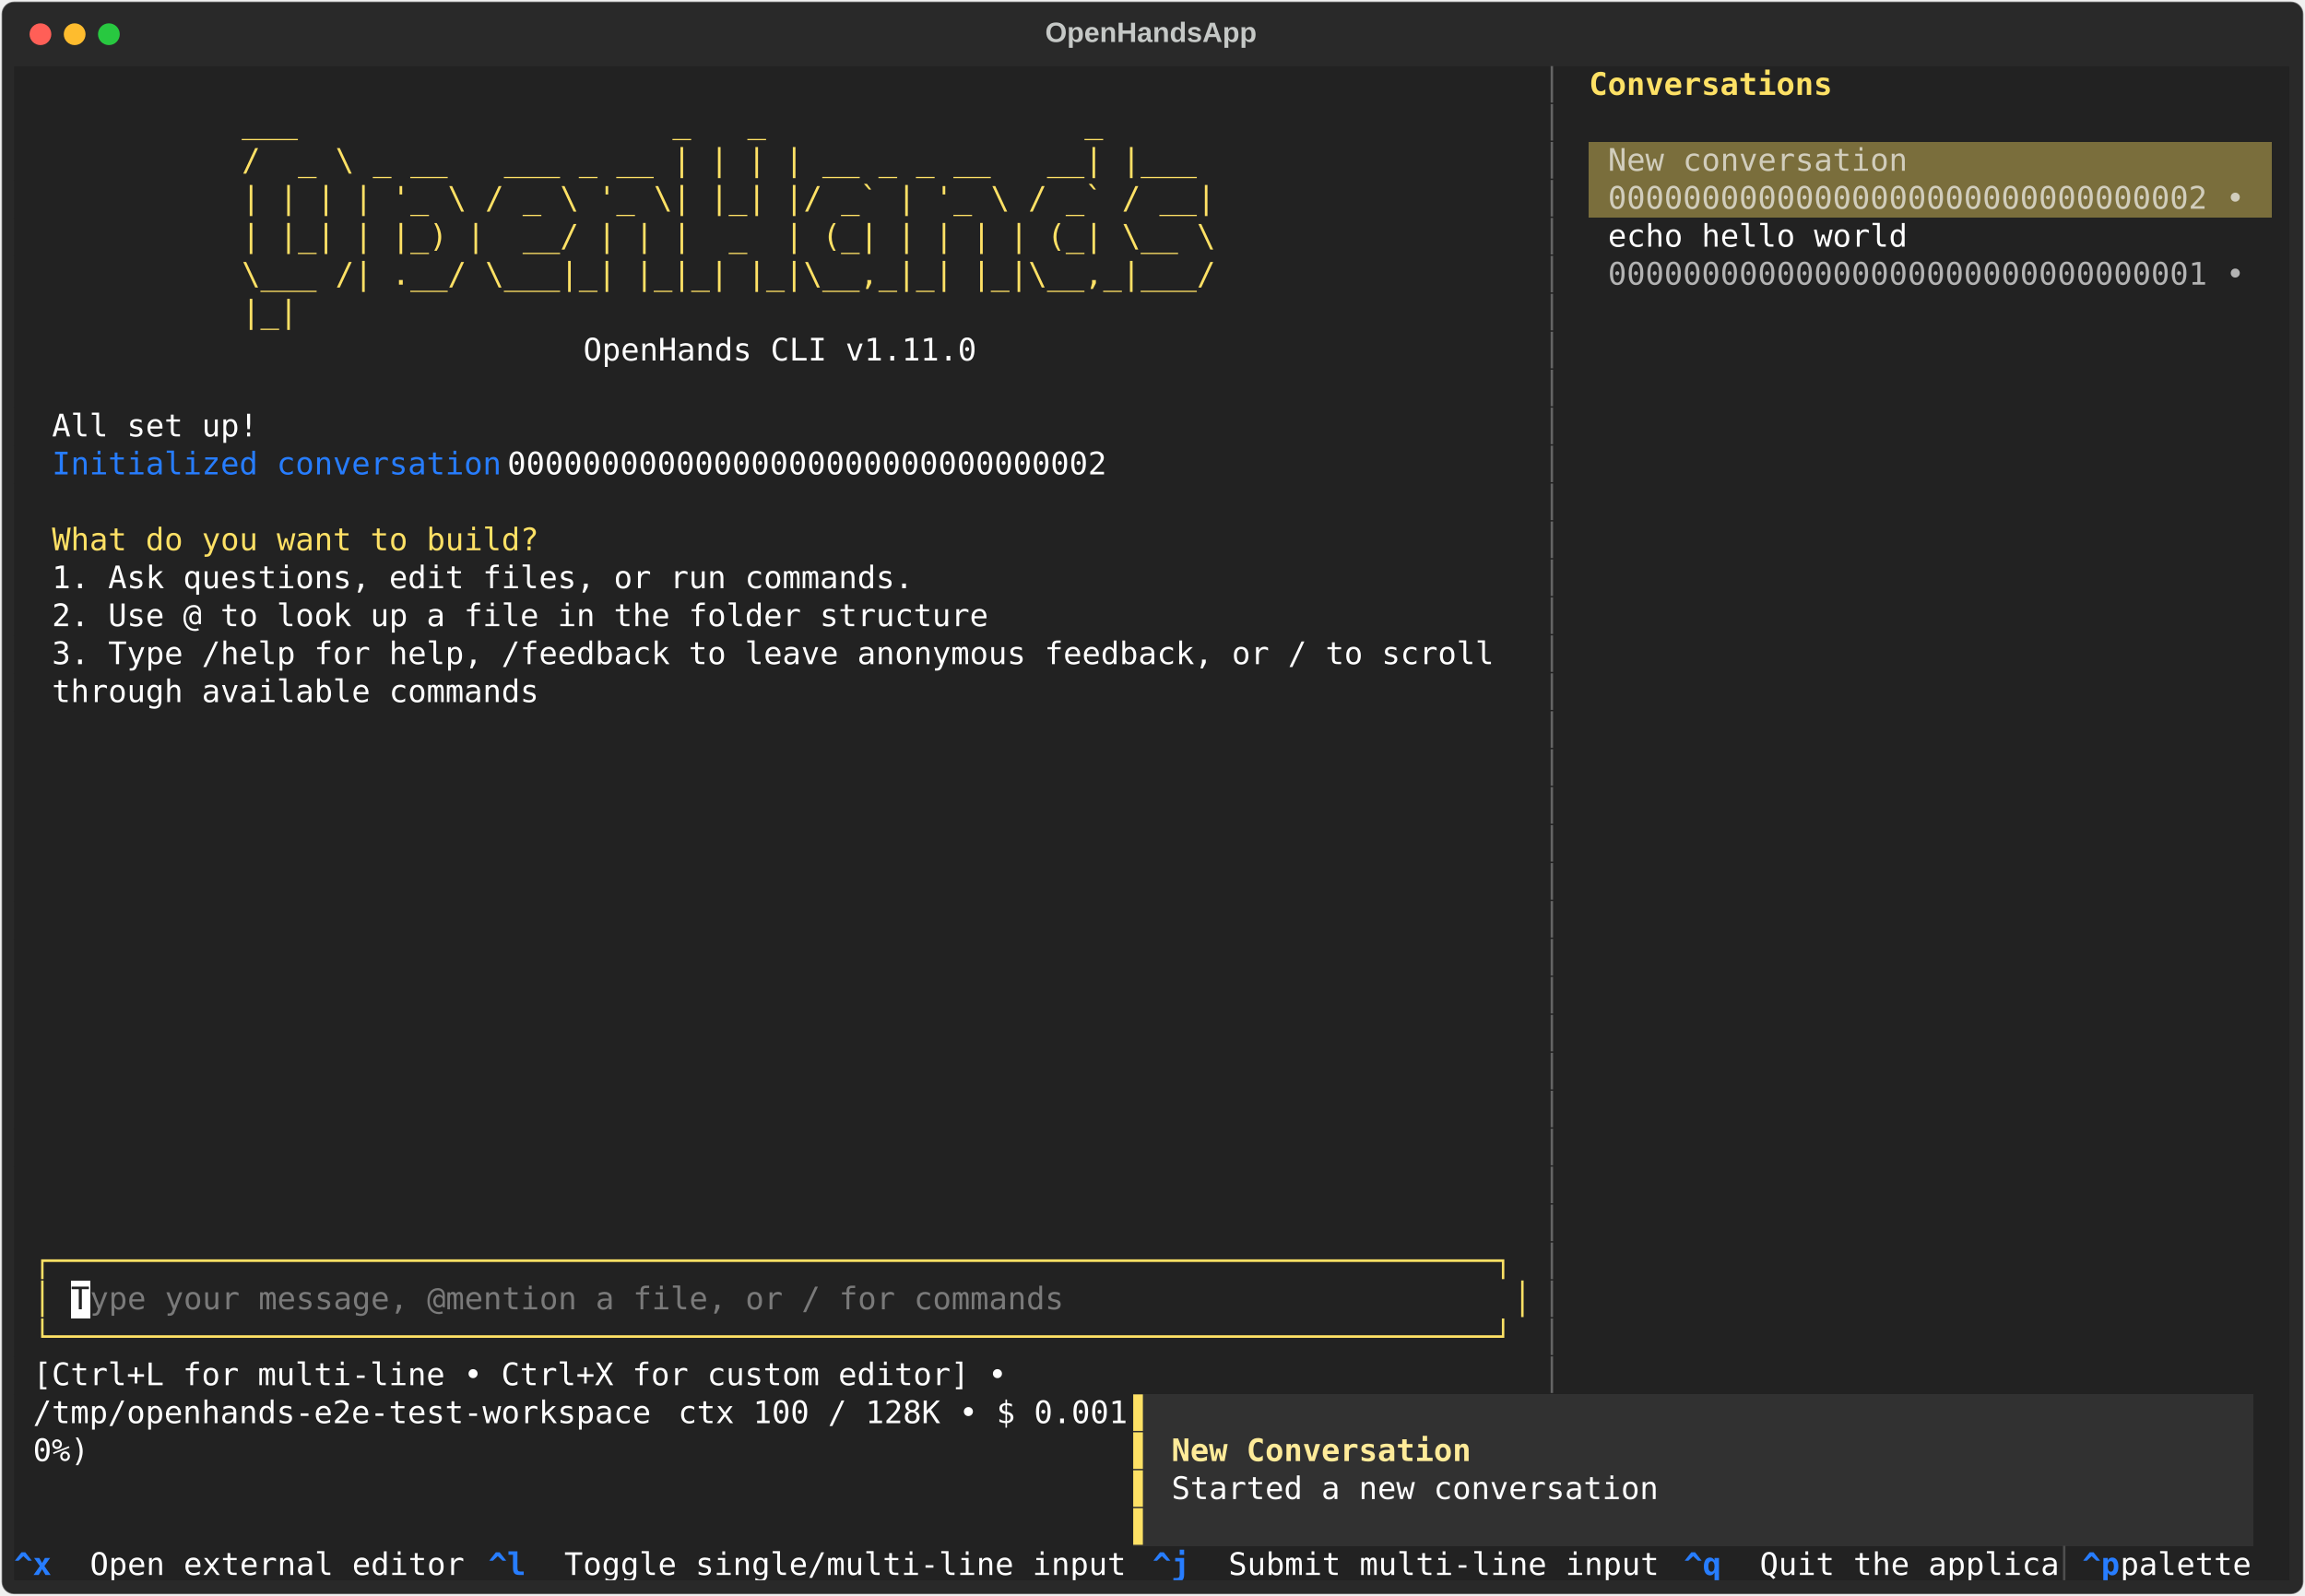
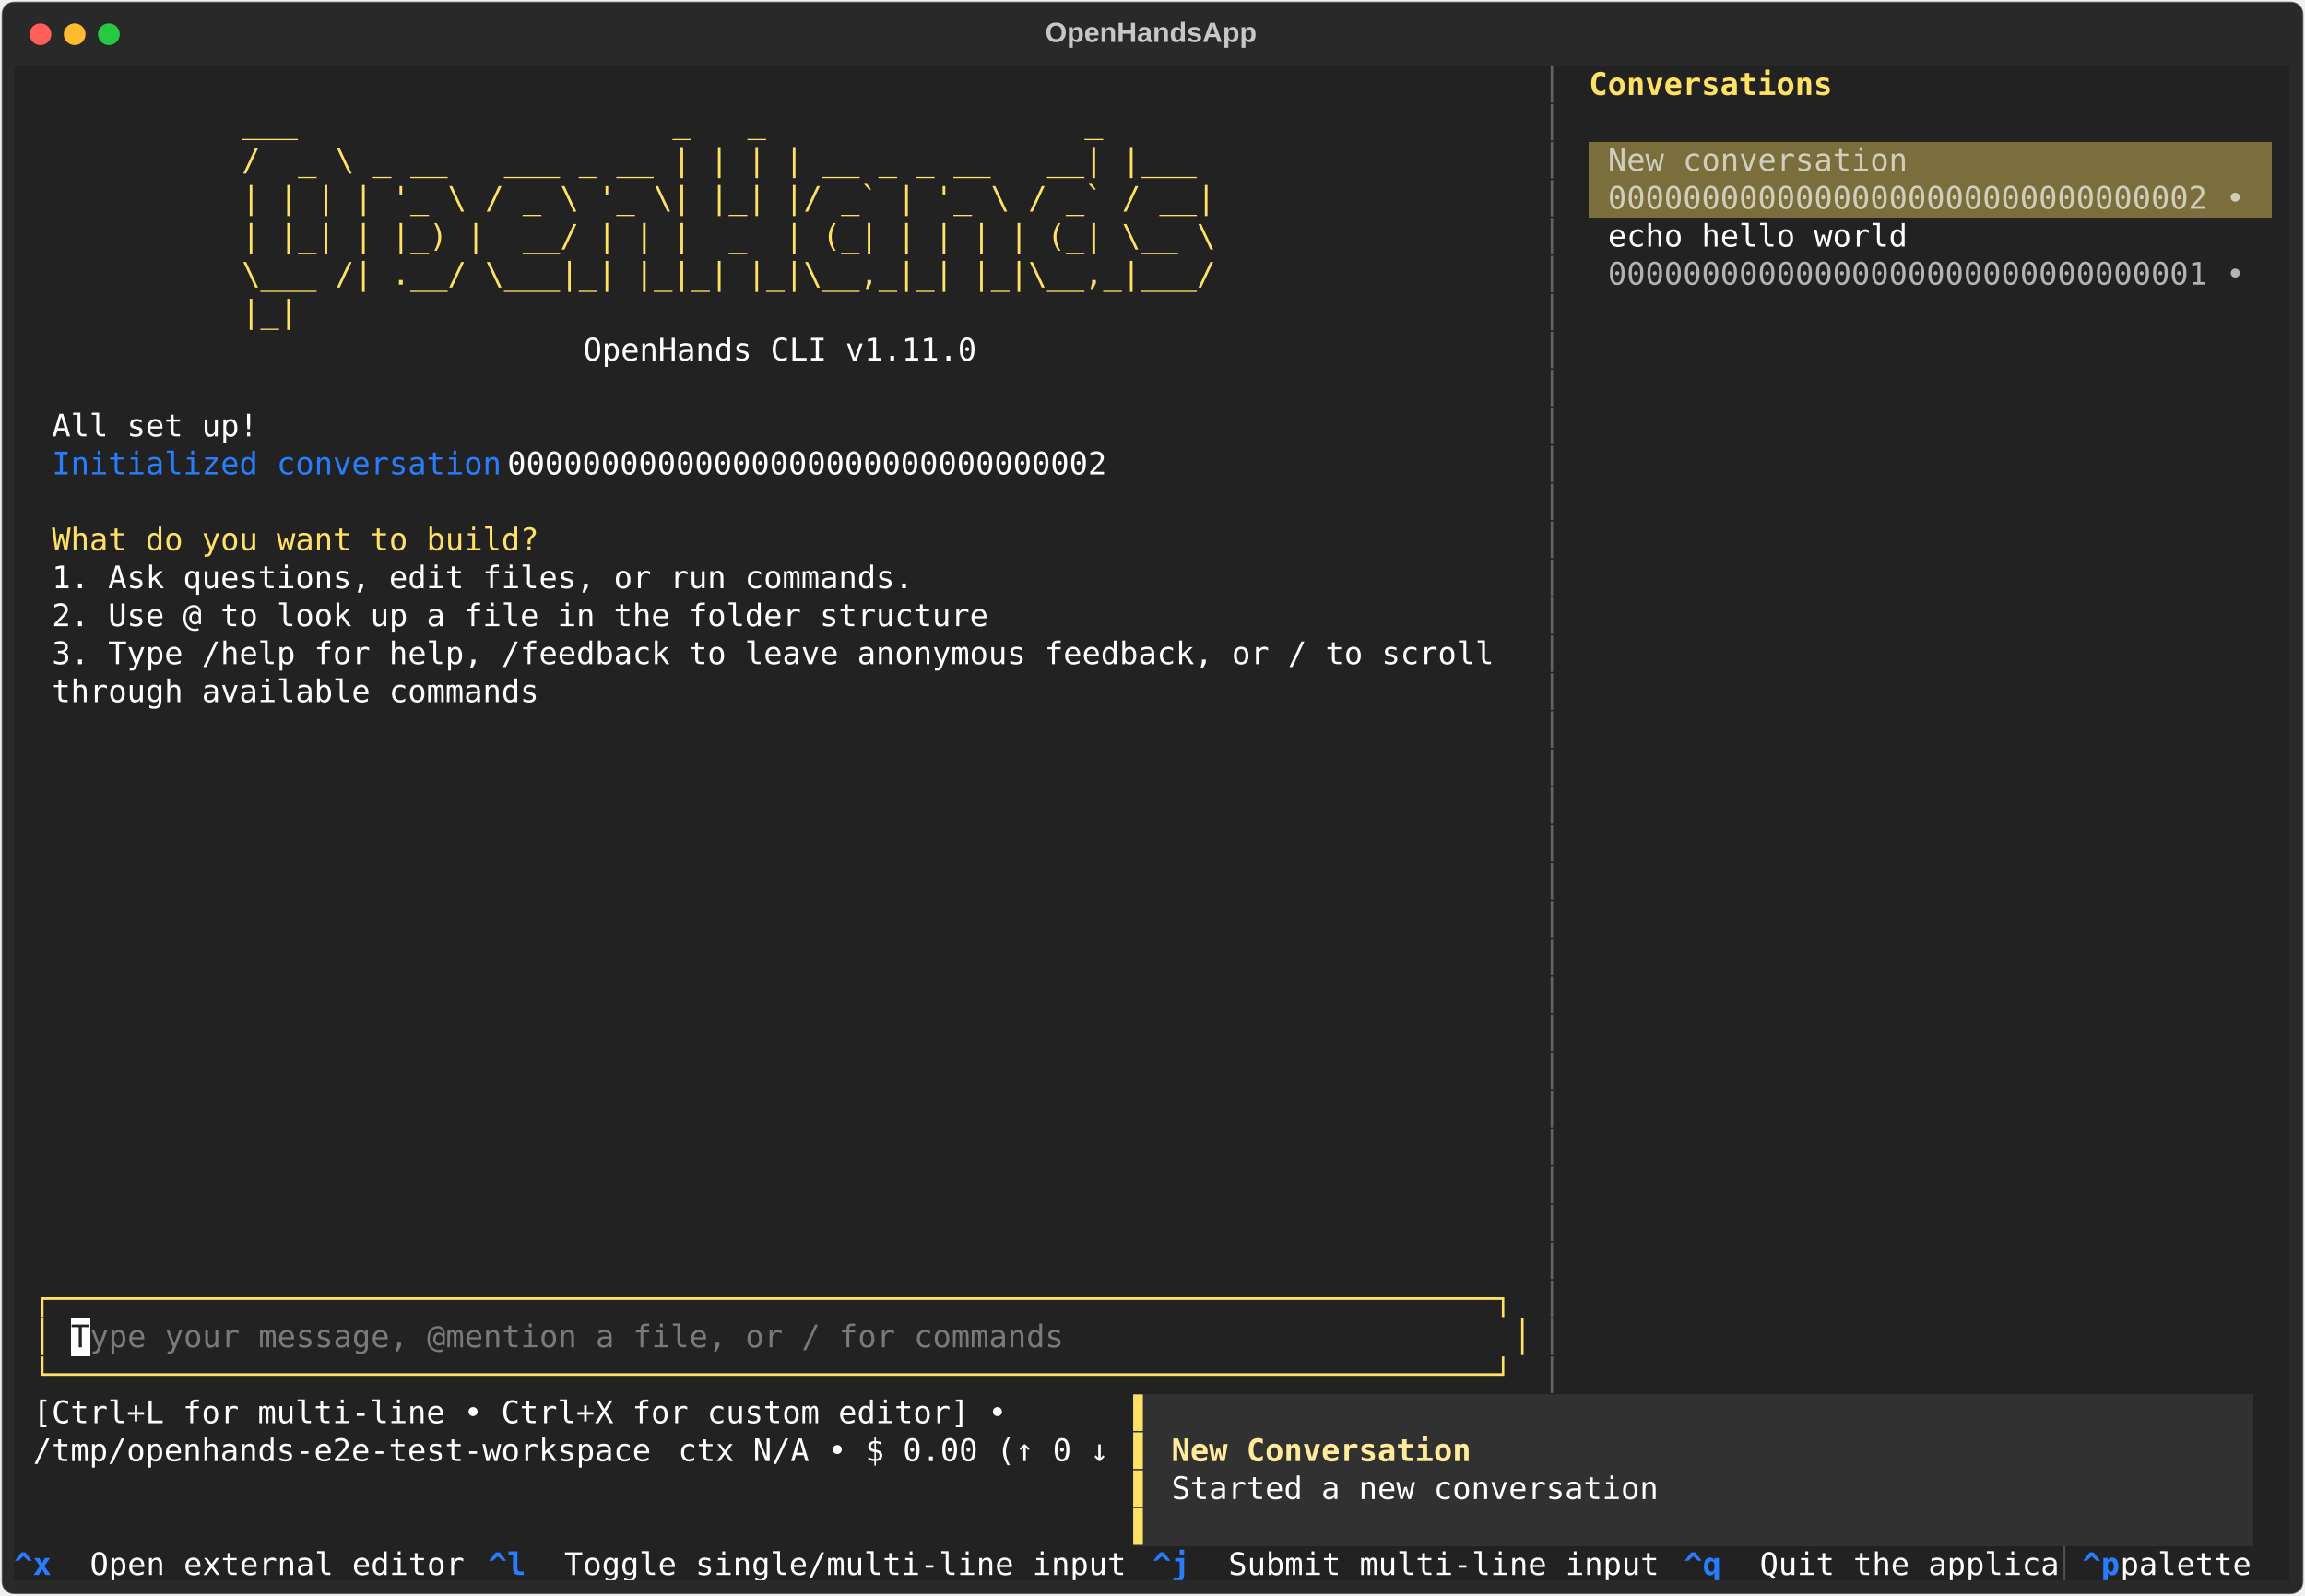
<svg xmlns="http://www.w3.org/2000/svg" class="rich-terminal" viewBox="0 0 1482 1026.0">
  <style>

    @font-face {
        font-family: "Fira Code";
        src: local("FiraCode-Regular"),
                url("https://cdnjs.cloudflare.com/ajax/libs/firacode/6.2.0/woff2/FiraCode-Regular.woff2") format("woff2"),
                url("https://cdnjs.cloudflare.com/ajax/libs/firacode/6.2.0/woff/FiraCode-Regular.woff") format("woff");
        font-style: normal;
        font-weight: 400;
    }
    @font-face {
        font-family: "Fira Code";
        src: local("FiraCode-Bold"),
                url("https://cdnjs.cloudflare.com/ajax/libs/firacode/6.2.0/woff2/FiraCode-Bold.woff2") format("woff2"),
                url("https://cdnjs.cloudflare.com/ajax/libs/firacode/6.2.0/woff/FiraCode-Bold.woff") format("woff");
        font-style: bold;
        font-weight: 700;
    }

    .terminal-matrix {
        font-family: Fira Code, monospace;
        font-size: 20px;
        line-height: 24.4px;
        font-variant-east-asian: full-width;
    }

    .terminal-title {
        font-size: 18px;
        font-weight: bold;
        font-family: arial;
    }

    .terminal-r1 { fill: #c5c8c6 }
.terminal-r2 { fill: #646464 }
.terminal-r3 { fill: #fee165;font-weight: bold }
.terminal-r4 { fill: #ffe165 }
.terminal-r5 { fill: #d1cdbc }
.terminal-r6 { fill: #ffffff }
.terminal-r7 { fill: #b3b3b3 }
.terminal-r8 { fill: #277dff }
.terminal-r9 { fill: #fee165 }
.terminal-r10 { fill: #222222 }
.terminal-r11 { fill: #7a7a7a }
.terminal-r12 { fill: #ffeb99;font-weight: bold }
.terminal-r13 { fill: #277dff;font-weight: bold }
.terminal-r14 { fill: #4e4e4e }
    </style>
  <defs>
    <clipPath id="terminal-clip-terminal">
      <rect x="0" y="0" width="1463.0" height="975.0" />
    </clipPath>
    <clipPath id="terminal-line-0">
      <rect x="0" y="1.5" width="1464" height="24.65" />
    </clipPath>
    <clipPath id="terminal-line-1">
      <rect x="0" y="25.9" width="1464" height="24.65" />
    </clipPath>
    <clipPath id="terminal-line-2">
      <rect x="0" y="50.3" width="1464" height="24.65" />
    </clipPath>
    <clipPath id="terminal-line-3">
      <rect x="0" y="74.7" width="1464" height="24.65" />
    </clipPath>
    <clipPath id="terminal-line-4">
      <rect x="0" y="99.1" width="1464" height="24.65" />
    </clipPath>
    <clipPath id="terminal-line-5">
      <rect x="0" y="123.5" width="1464" height="24.65" />
    </clipPath>
    <clipPath id="terminal-line-6">
      <rect x="0" y="147.9" width="1464" height="24.65" />
    </clipPath>
    <clipPath id="terminal-line-7">
      <rect x="0" y="172.3" width="1464" height="24.65" />
    </clipPath>
    <clipPath id="terminal-line-8">
      <rect x="0" y="196.7" width="1464" height="24.65" />
    </clipPath>
    <clipPath id="terminal-line-9">
      <rect x="0" y="221.1" width="1464" height="24.65" />
    </clipPath>
    <clipPath id="terminal-line-10">
      <rect x="0" y="245.5" width="1464" height="24.65" />
    </clipPath>
    <clipPath id="terminal-line-11">
      <rect x="0" y="269.9" width="1464" height="24.65" />
    </clipPath>
    <clipPath id="terminal-line-12">
      <rect x="0" y="294.3" width="1464" height="24.65" />
    </clipPath>
    <clipPath id="terminal-line-13">
      <rect x="0" y="318.7" width="1464" height="24.65" />
    </clipPath>
    <clipPath id="terminal-line-14">
      <rect x="0" y="343.1" width="1464" height="24.65" />
    </clipPath>
    <clipPath id="terminal-line-15">
      <rect x="0" y="367.5" width="1464" height="24.65" />
    </clipPath>
    <clipPath id="terminal-line-16">
      <rect x="0" y="391.9" width="1464" height="24.65" />
    </clipPath>
    <clipPath id="terminal-line-17">
      <rect x="0" y="416.3" width="1464" height="24.65" />
    </clipPath>
    <clipPath id="terminal-line-18">
      <rect x="0" y="440.7" width="1464" height="24.65" />
    </clipPath>
    <clipPath id="terminal-line-19">
      <rect x="0" y="465.1" width="1464" height="24.65" />
    </clipPath>
    <clipPath id="terminal-line-20">
      <rect x="0" y="489.5" width="1464" height="24.65" />
    </clipPath>
    <clipPath id="terminal-line-21">
      <rect x="0" y="513.9" width="1464" height="24.65" />
    </clipPath>
    <clipPath id="terminal-line-22">
      <rect x="0" y="538.3" width="1464" height="24.65" />
    </clipPath>
    <clipPath id="terminal-line-23">
      <rect x="0" y="562.7" width="1464" height="24.65" />
    </clipPath>
    <clipPath id="terminal-line-24">
      <rect x="0" y="587.1" width="1464" height="24.65" />
    </clipPath>
    <clipPath id="terminal-line-25">
      <rect x="0" y="611.5" width="1464" height="24.65" />
    </clipPath>
    <clipPath id="terminal-line-26">
      <rect x="0" y="635.9" width="1464" height="24.65" />
    </clipPath>
    <clipPath id="terminal-line-27">
      <rect x="0" y="660.3" width="1464" height="24.65" />
    </clipPath>
    <clipPath id="terminal-line-28">
      <rect x="0" y="684.7" width="1464" height="24.65" />
    </clipPath>
    <clipPath id="terminal-line-29">
      <rect x="0" y="709.1" width="1464" height="24.65" />
    </clipPath>
    <clipPath id="terminal-line-30">
      <rect x="0" y="733.5" width="1464" height="24.65" />
    </clipPath>
    <clipPath id="terminal-line-31">
      <rect x="0" y="757.9" width="1464" height="24.65" />
    </clipPath>
    <clipPath id="terminal-line-32">
      <rect x="0" y="782.3" width="1464" height="24.65" />
    </clipPath>
    <clipPath id="terminal-line-33">
      <rect x="0" y="806.7" width="1464" height="24.65" />
    </clipPath>
    <clipPath id="terminal-line-34">
      <rect x="0" y="831.1" width="1464" height="24.65" />
    </clipPath>
    <clipPath id="terminal-line-35">
      <rect x="0" y="855.5" width="1464" height="24.65" />
    </clipPath>
    <clipPath id="terminal-line-36">
      <rect x="0" y="879.9" width="1464" height="24.65" />
    </clipPath>
    <clipPath id="terminal-line-37">
      <rect x="0" y="904.3" width="1464" height="24.65" />
    </clipPath>
    <clipPath id="terminal-line-38">
      <rect x="0" y="928.7" width="1464" height="24.65" />
    </clipPath>
  </defs>
  <rect fill="#292929" stroke="rgba(255,255,255,0.35)" stroke-width="1" x="1" y="1" width="1480" height="1024" rx="8" />
  <text class="terminal-title" fill="#c5c8c6" text-anchor="middle" x="740" y="27">OpenHandsApp</text>
  <g transform="translate(26,22)">
    <circle cx="0" cy="0" r="7" fill="#ff5f57" />
    <circle cx="22" cy="0" r="7" fill="#febc2e" />
    <circle cx="44" cy="0" r="7" fill="#28c840" />
  </g>
  <g transform="translate(9, 41)" clip-path="url(#terminal-clip-terminal)">
    <rect fill="#222222" x="0" y="1.5" width="988.2" height="24.65" shape-rendering="crispEdges" />
    <rect fill="#222222" x="988.2" y="1.5" width="12.2" height="24.65" shape-rendering="crispEdges" />
    <rect fill="#222222" x="1000.4" y="1.5" width="12.2" height="24.65" shape-rendering="crispEdges" />
    <rect fill="#222222" x="1012.6" y="1.5" width="158.6" height="24.65" shape-rendering="crispEdges" />
    <rect fill="#222222" x="1171.2" y="1.5" width="292.8" height="24.65" shape-rendering="crispEdges" />
    <rect fill="#222222" x="0" y="25.9" width="146.4" height="24.65" shape-rendering="crispEdges" />
    <rect fill="#222222" x="146.4" y="25.9" width="695.4" height="24.65" shape-rendering="crispEdges" />
    <rect fill="#222222" x="841.8" y="25.9" width="146.4" height="24.65" shape-rendering="crispEdges" />
    <rect fill="#222222" x="988.2" y="25.9" width="12.2" height="24.65" shape-rendering="crispEdges" />
    <rect fill="#222222" x="1000.4" y="25.9" width="463.6" height="24.65" shape-rendering="crispEdges" />
    <rect fill="#222222" x="0" y="50.3" width="146.4" height="24.65" shape-rendering="crispEdges" />
    <rect fill="#222222" x="146.4" y="50.3" width="695.4" height="24.65" shape-rendering="crispEdges" />
    <rect fill="#222222" x="841.8" y="50.3" width="146.4" height="24.65" shape-rendering="crispEdges" />
    <rect fill="#222222" x="988.2" y="50.3" width="12.2" height="24.65" shape-rendering="crispEdges" />
    <rect fill="#222222" x="1000.4" y="50.3" width="12.2" height="24.65" shape-rendering="crispEdges" />
    <rect fill="#7a6e3c" x="1012.6" y="50.3" width="12.2" height="24.65" shape-rendering="crispEdges" />
    <rect fill="#7a6e3c" x="1024.8" y="50.3" width="195.2" height="24.65" shape-rendering="crispEdges" />
    <rect fill="#7a6e3c" x="1220" y="50.3" width="231.8" height="24.65" shape-rendering="crispEdges" />
    <rect fill="#222222" x="1451.8" y="50.3" width="12.2" height="24.65" shape-rendering="crispEdges" />
    <rect fill="#222222" x="0" y="74.7" width="146.4" height="24.65" shape-rendering="crispEdges" />
    <rect fill="#222222" x="146.4" y="74.7" width="695.4" height="24.65" shape-rendering="crispEdges" />
    <rect fill="#222222" x="841.8" y="74.7" width="146.4" height="24.65" shape-rendering="crispEdges" />
    <rect fill="#222222" x="988.2" y="74.7" width="12.2" height="24.65" shape-rendering="crispEdges" />
    <rect fill="#222222" x="1000.4" y="74.7" width="12.2" height="24.65" shape-rendering="crispEdges" />
    <rect fill="#7a6e3c" x="1012.6" y="74.7" width="12.2" height="24.65" shape-rendering="crispEdges" />
    <rect fill="#7a6e3c" x="1024.8" y="74.7" width="414.8" height="24.65" shape-rendering="crispEdges" />
    <rect fill="#7a6e3c" x="1439.6" y="74.7" width="12.2" height="24.65" shape-rendering="crispEdges" />
    <rect fill="#222222" x="1451.8" y="74.7" width="12.2" height="24.65" shape-rendering="crispEdges" />
    <rect fill="#222222" x="0" y="99.1" width="146.4" height="24.65" shape-rendering="crispEdges" />
    <rect fill="#222222" x="146.4" y="99.1" width="695.4" height="24.65" shape-rendering="crispEdges" />
    <rect fill="#222222" x="841.8" y="99.1" width="146.4" height="24.65" shape-rendering="crispEdges" />
    <rect fill="#222222" x="988.2" y="99.1" width="12.2" height="24.65" shape-rendering="crispEdges" />
    <rect fill="#222222" x="1000.4" y="99.1" width="24.4" height="24.65" shape-rendering="crispEdges" />
    <rect fill="#222222" x="1024.8" y="99.1" width="195.2" height="24.65" shape-rendering="crispEdges" />
    <rect fill="#222222" x="1220" y="99.1" width="244" height="24.65" shape-rendering="crispEdges" />
    <rect fill="#222222" x="0" y="123.5" width="146.4" height="24.65" shape-rendering="crispEdges" />
    <rect fill="#222222" x="146.4" y="123.5" width="695.4" height="24.65" shape-rendering="crispEdges" />
    <rect fill="#222222" x="841.8" y="123.5" width="146.4" height="24.65" shape-rendering="crispEdges" />
    <rect fill="#222222" x="988.2" y="123.5" width="12.2" height="24.65" shape-rendering="crispEdges" />
    <rect fill="#222222" x="1000.4" y="123.5" width="24.4" height="24.65" shape-rendering="crispEdges" />
    <rect fill="#222222" x="1024.8" y="123.5" width="414.8" height="24.65" shape-rendering="crispEdges" />
    <rect fill="#222222" x="1439.6" y="123.5" width="24.4" height="24.65" shape-rendering="crispEdges" />
    <rect fill="#222222" x="0" y="147.9" width="146.4" height="24.65" shape-rendering="crispEdges" />
    <rect fill="#222222" x="146.4" y="147.9" width="695.4" height="24.65" shape-rendering="crispEdges" />
    <rect fill="#222222" x="841.8" y="147.9" width="146.4" height="24.65" shape-rendering="crispEdges" />
    <rect fill="#222222" x="988.2" y="147.9" width="12.2" height="24.65" shape-rendering="crispEdges" />
    <rect fill="#222222" x="1000.4" y="147.9" width="463.6" height="24.65" shape-rendering="crispEdges" />
    <rect fill="#222222" x="0" y="172.3" width="366" height="24.65" shape-rendering="crispEdges" />
    <rect fill="#222222" x="366" y="172.3" width="256.2" height="24.65" shape-rendering="crispEdges" />
    <rect fill="#222222" x="622.2" y="172.3" width="366" height="24.65" shape-rendering="crispEdges" />
    <rect fill="#222222" x="988.2" y="172.3" width="12.2" height="24.65" shape-rendering="crispEdges" />
    <rect fill="#222222" x="1000.4" y="172.3" width="463.6" height="24.65" shape-rendering="crispEdges" />
    <rect fill="#222222" x="0" y="196.7" width="988.2" height="24.65" shape-rendering="crispEdges" />
    <rect fill="#222222" x="988.2" y="196.7" width="12.2" height="24.65" shape-rendering="crispEdges" />
    <rect fill="#222222" x="1000.4" y="196.7" width="463.6" height="24.65" shape-rendering="crispEdges" />
    <rect fill="#222222" x="0" y="221.1" width="24.4" height="24.65" shape-rendering="crispEdges" />
    <rect fill="#222222" x="24.4" y="221.1" width="134.2" height="24.65" shape-rendering="crispEdges" />
    <rect fill="#222222" x="158.6" y="221.1" width="829.6" height="24.65" shape-rendering="crispEdges" />
    <rect fill="#222222" x="988.2" y="221.1" width="12.2" height="24.65" shape-rendering="crispEdges" />
    <rect fill="#222222" x="1000.4" y="221.1" width="463.6" height="24.65" shape-rendering="crispEdges" />
    <rect fill="#222222" x="0" y="245.5" width="24.4" height="24.65" shape-rendering="crispEdges" />
    <rect fill="#222222" x="24.4" y="245.5" width="292.8" height="24.65" shape-rendering="crispEdges" />
    <rect fill="#222222" x="317.2" y="245.5" width="402.6" height="24.65" shape-rendering="crispEdges" />
    <rect fill="#222222" x="719.8" y="245.5" width="268.4" height="24.65" shape-rendering="crispEdges" />
    <rect fill="#222222" x="988.2" y="245.5" width="12.2" height="24.65" shape-rendering="crispEdges" />
    <rect fill="#222222" x="1000.4" y="245.5" width="463.6" height="24.65" shape-rendering="crispEdges" />
    <rect fill="#222222" x="0" y="269.9" width="988.2" height="24.65" shape-rendering="crispEdges" />
    <rect fill="#222222" x="988.2" y="269.9" width="12.2" height="24.65" shape-rendering="crispEdges" />
    <rect fill="#222222" x="1000.4" y="269.9" width="463.6" height="24.65" shape-rendering="crispEdges" />
    <rect fill="#222222" x="0" y="294.3" width="24.4" height="24.65" shape-rendering="crispEdges" />
    <rect fill="#222222" x="24.4" y="294.3" width="317.2" height="24.65" shape-rendering="crispEdges" />
    <rect fill="#222222" x="341.6" y="294.3" width="646.6" height="24.65" shape-rendering="crispEdges" />
    <rect fill="#222222" x="988.2" y="294.3" width="12.2" height="24.65" shape-rendering="crispEdges" />
    <rect fill="#222222" x="1000.4" y="294.3" width="463.6" height="24.65" shape-rendering="crispEdges" />
    <rect fill="#222222" x="0" y="318.7" width="24.4" height="24.65" shape-rendering="crispEdges" />
    <rect fill="#222222" x="24.4" y="318.7" width="561.2" height="24.65" shape-rendering="crispEdges" />
    <rect fill="#222222" x="585.6" y="318.7" width="402.6" height="24.65" shape-rendering="crispEdges" />
    <rect fill="#222222" x="988.2" y="318.7" width="12.2" height="24.65" shape-rendering="crispEdges" />
    <rect fill="#222222" x="1000.4" y="318.7" width="463.6" height="24.65" shape-rendering="crispEdges" />
    <rect fill="#222222" x="0" y="343.1" width="24.4" height="24.65" shape-rendering="crispEdges" />
    <rect fill="#222222" x="24.4" y="343.1" width="610" height="24.65" shape-rendering="crispEdges" />
    <rect fill="#222222" x="634.4" y="343.1" width="353.8" height="24.65" shape-rendering="crispEdges" />
    <rect fill="#222222" x="988.2" y="343.1" width="12.2" height="24.65" shape-rendering="crispEdges" />
    <rect fill="#222222" x="1000.4" y="343.1" width="463.6" height="24.65" shape-rendering="crispEdges" />
    <rect fill="#222222" x="0" y="367.5" width="24.4" height="24.65" shape-rendering="crispEdges" />
    <rect fill="#222222" x="24.4" y="367.5" width="939.4" height="24.65" shape-rendering="crispEdges" />
    <rect fill="#222222" x="963.8" y="367.5" width="24.4" height="24.65" shape-rendering="crispEdges" />
    <rect fill="#222222" x="988.2" y="367.5" width="12.2" height="24.65" shape-rendering="crispEdges" />
    <rect fill="#222222" x="1000.4" y="367.5" width="463.6" height="24.65" shape-rendering="crispEdges" />
    <rect fill="#222222" x="0" y="391.9" width="24.4" height="24.65" shape-rendering="crispEdges" />
    <rect fill="#222222" x="24.4" y="391.9" width="317.2" height="24.65" shape-rendering="crispEdges" />
    <rect fill="#222222" x="341.6" y="391.9" width="646.6" height="24.65" shape-rendering="crispEdges" />
    <rect fill="#222222" x="988.2" y="391.9" width="12.2" height="24.65" shape-rendering="crispEdges" />
    <rect fill="#222222" x="1000.4" y="391.9" width="463.6" height="24.65" shape-rendering="crispEdges" />
    <rect fill="#222222" x="0" y="416.3" width="988.2" height="24.65" shape-rendering="crispEdges" />
    <rect fill="#222222" x="988.2" y="416.3" width="12.2" height="24.65" shape-rendering="crispEdges" />
    <rect fill="#222222" x="1000.4" y="416.3" width="463.6" height="24.65" shape-rendering="crispEdges" />
    <rect fill="#222222" x="0" y="440.7" width="988.2" height="24.65" shape-rendering="crispEdges" />
    <rect fill="#222222" x="988.2" y="440.7" width="12.2" height="24.65" shape-rendering="crispEdges" />
    <rect fill="#222222" x="1000.4" y="440.7" width="463.6" height="24.65" shape-rendering="crispEdges" />
    <rect fill="#222222" x="0" y="465.1" width="988.2" height="24.65" shape-rendering="crispEdges" />
    <rect fill="#222222" x="988.2" y="465.1" width="12.2" height="24.65" shape-rendering="crispEdges" />
    <rect fill="#222222" x="1000.4" y="465.1" width="463.6" height="24.65" shape-rendering="crispEdges" />
    <rect fill="#222222" x="0" y="489.5" width="988.2" height="24.65" shape-rendering="crispEdges" />
    <rect fill="#222222" x="988.2" y="489.5" width="12.2" height="24.65" shape-rendering="crispEdges" />
    <rect fill="#222222" x="1000.4" y="489.5" width="463.6" height="24.65" shape-rendering="crispEdges" />
    <rect fill="#222222" x="0" y="513.9" width="988.2" height="24.65" shape-rendering="crispEdges" />
    <rect fill="#222222" x="988.2" y="513.9" width="12.2" height="24.65" shape-rendering="crispEdges" />
    <rect fill="#222222" x="1000.4" y="513.9" width="463.6" height="24.65" shape-rendering="crispEdges" />
    <rect fill="#222222" x="0" y="538.3" width="988.2" height="24.65" shape-rendering="crispEdges" />
    <rect fill="#222222" x="988.2" y="538.3" width="12.2" height="24.65" shape-rendering="crispEdges" />
    <rect fill="#222222" x="1000.4" y="538.3" width="463.6" height="24.65" shape-rendering="crispEdges" />
    <rect fill="#222222" x="0" y="562.7" width="988.2" height="24.65" shape-rendering="crispEdges" />
    <rect fill="#222222" x="988.2" y="562.7" width="12.2" height="24.65" shape-rendering="crispEdges" />
    <rect fill="#222222" x="1000.4" y="562.7" width="463.6" height="24.65" shape-rendering="crispEdges" />
    <rect fill="#222222" x="0" y="587.1" width="988.2" height="24.65" shape-rendering="crispEdges" />
    <rect fill="#222222" x="988.2" y="587.1" width="12.2" height="24.65" shape-rendering="crispEdges" />
    <rect fill="#222222" x="1000.4" y="587.1" width="463.6" height="24.65" shape-rendering="crispEdges" />
    <rect fill="#222222" x="0" y="611.5" width="988.2" height="24.65" shape-rendering="crispEdges" />
    <rect fill="#222222" x="988.2" y="611.5" width="12.2" height="24.65" shape-rendering="crispEdges" />
    <rect fill="#222222" x="1000.4" y="611.5" width="463.6" height="24.65" shape-rendering="crispEdges" />
    <rect fill="#222222" x="0" y="635.9" width="988.2" height="24.65" shape-rendering="crispEdges" />
    <rect fill="#222222" x="988.2" y="635.9" width="12.2" height="24.65" shape-rendering="crispEdges" />
    <rect fill="#222222" x="1000.4" y="635.9" width="463.6" height="24.65" shape-rendering="crispEdges" />
    <rect fill="#222222" x="0" y="660.3" width="988.2" height="24.65" shape-rendering="crispEdges" />
    <rect fill="#222222" x="988.2" y="660.3" width="12.2" height="24.65" shape-rendering="crispEdges" />
    <rect fill="#222222" x="1000.4" y="660.3" width="463.6" height="24.65" shape-rendering="crispEdges" />
    <rect fill="#222222" x="0" y="684.7" width="988.2" height="24.65" shape-rendering="crispEdges" />
    <rect fill="#222222" x="988.2" y="684.7" width="12.2" height="24.65" shape-rendering="crispEdges" />
    <rect fill="#222222" x="1000.4" y="684.7" width="463.6" height="24.65" shape-rendering="crispEdges" />
    <rect fill="#222222" x="0" y="709.1" width="988.2" height="24.65" shape-rendering="crispEdges" />
    <rect fill="#222222" x="988.2" y="709.1" width="12.2" height="24.65" shape-rendering="crispEdges" />
    <rect fill="#222222" x="1000.4" y="709.1" width="463.6" height="24.65" shape-rendering="crispEdges" />
-     <rect fill="#222222" x="0" y="733.5" width="12.2" height="24.65" shape-rendering="crispEdges" />
-     <rect fill="#222222" x="12.2" y="733.5" width="12.2" height="24.65" shape-rendering="crispEdges" />
-     <rect fill="#222222" x="24.4" y="733.5" width="963.8" height="24.65" shape-rendering="crispEdges" />
+     <rect fill="#222222" x="0" y="733.5" width="988.2" height="24.65" shape-rendering="crispEdges" />
    <rect fill="#222222" x="988.2" y="733.5" width="12.2" height="24.65" shape-rendering="crispEdges" />
    <rect fill="#222222" x="1000.4" y="733.5" width="463.6" height="24.65" shape-rendering="crispEdges" />
    <rect fill="#222222" x="0" y="757.9" width="12.2" height="24.65" shape-rendering="crispEdges" />
-     <rect fill="#222222" x="12.2" y="757.9" width="963.8" height="24.65" shape-rendering="crispEdges" />
-     <rect fill="#222222" x="976" y="757.9" width="12.2" height="24.65" shape-rendering="crispEdges" />
+     <rect fill="#222222" x="12.2" y="757.9" width="12.2" height="24.65" shape-rendering="crispEdges" />
+     <rect fill="#222222" x="24.4" y="757.9" width="963.8" height="24.65" shape-rendering="crispEdges" />
    <rect fill="#222222" x="988.2" y="757.9" width="12.2" height="24.65" shape-rendering="crispEdges" />
    <rect fill="#222222" x="1000.4" y="757.9" width="463.6" height="24.65" shape-rendering="crispEdges" />
    <rect fill="#222222" x="0" y="782.3" width="12.2" height="24.65" shape-rendering="crispEdges" />
-     <rect fill="#222222" x="12.2" y="782.3" width="12.2" height="24.65" shape-rendering="crispEdges" />
-     <rect fill="#222222" x="24.4" y="782.3" width="12.2" height="24.65" shape-rendering="crispEdges" />
-     <rect fill="#ffffff" x="36.6" y="782.3" width="12.2" height="24.65" shape-rendering="crispEdges" />
-     <rect fill="#222222" x="48.8" y="782.3" width="634.4" height="24.65" shape-rendering="crispEdges" />
-     <rect fill="#222222" x="683.2" y="782.3" width="280.6" height="24.65" shape-rendering="crispEdges" />
-     <rect fill="#222222" x="963.8" y="782.3" width="12.2" height="24.65" shape-rendering="crispEdges" />
+     <rect fill="#222222" x="12.2" y="782.3" width="963.8" height="24.65" shape-rendering="crispEdges" />
    <rect fill="#222222" x="976" y="782.3" width="12.2" height="24.65" shape-rendering="crispEdges" />
    <rect fill="#222222" x="988.2" y="782.3" width="12.2" height="24.65" shape-rendering="crispEdges" />
    <rect fill="#222222" x="1000.4" y="782.3" width="463.6" height="24.65" shape-rendering="crispEdges" />
    <rect fill="#222222" x="0" y="806.7" width="12.2" height="24.65" shape-rendering="crispEdges" />
-     <rect fill="#222222" x="12.2" y="806.7" width="963.8" height="24.65" shape-rendering="crispEdges" />
+     <rect fill="#222222" x="12.2" y="806.7" width="12.2" height="24.65" shape-rendering="crispEdges" />
+     <rect fill="#222222" x="24.4" y="806.7" width="12.2" height="24.65" shape-rendering="crispEdges" />
+     <rect fill="#ffffff" x="36.6" y="806.7" width="12.2" height="24.65" shape-rendering="crispEdges" />
+     <rect fill="#222222" x="48.8" y="806.7" width="634.4" height="24.65" shape-rendering="crispEdges" />
+     <rect fill="#222222" x="683.2" y="806.7" width="280.6" height="24.65" shape-rendering="crispEdges" />
+     <rect fill="#222222" x="963.8" y="806.7" width="12.2" height="24.65" shape-rendering="crispEdges" />
    <rect fill="#222222" x="976" y="806.7" width="12.2" height="24.65" shape-rendering="crispEdges" />
    <rect fill="#222222" x="988.2" y="806.7" width="12.2" height="24.65" shape-rendering="crispEdges" />
    <rect fill="#222222" x="1000.4" y="806.7" width="463.6" height="24.65" shape-rendering="crispEdges" />
    <rect fill="#222222" x="0" y="831.1" width="12.2" height="24.65" shape-rendering="crispEdges" />
-     <rect fill="#222222" x="12.2" y="831.1" width="634.4" height="24.65" shape-rendering="crispEdges" />
-     <rect fill="#222222" x="646.6" y="831.1" width="341.6" height="24.65" shape-rendering="crispEdges" />
+     <rect fill="#222222" x="12.2" y="831.1" width="963.8" height="24.65" shape-rendering="crispEdges" />
+     <rect fill="#222222" x="976" y="831.1" width="12.2" height="24.65" shape-rendering="crispEdges" />
    <rect fill="#222222" x="988.2" y="831.1" width="12.2" height="24.65" shape-rendering="crispEdges" />
    <rect fill="#222222" x="1000.4" y="831.1" width="463.6" height="24.65" shape-rendering="crispEdges" />
    <rect fill="#222222" x="0" y="855.5" width="12.2" height="24.65" shape-rendering="crispEdges" />
-     <rect fill="#222222" x="12.2" y="855.5" width="414.8" height="24.65" shape-rendering="crispEdges" />
-     <rect fill="#222222" x="427" y="855.5" width="292.8" height="24.65" shape-rendering="crispEdges" />
+     <rect fill="#222222" x="12.2" y="855.5" width="634.4" height="24.65" shape-rendering="crispEdges" />
+     <rect fill="#222222" x="646.6" y="855.5" width="73.2" height="24.65" shape-rendering="crispEdges" />
    <rect fill="#313131" x="719.8" y="855.5" width="12.2" height="24.65" shape-rendering="crispEdges" />
    <rect fill="#313131" x="732" y="855.5" width="707.6" height="24.65" shape-rendering="crispEdges" />
    <rect fill="#222222" x="1439.6" y="855.5" width="24.4" height="24.65" shape-rendering="crispEdges" />
    <rect fill="#222222" x="0" y="879.9" width="12.2" height="24.65" shape-rendering="crispEdges" />
-     <rect fill="#222222" x="12.2" y="879.9" width="36.6" height="24.65" shape-rendering="crispEdges" />
-     <rect fill="#222222" x="48.8" y="879.9" width="671" height="24.65" shape-rendering="crispEdges" />
+     <rect fill="#222222" x="12.2" y="879.9" width="414.8" height="24.65" shape-rendering="crispEdges" />
+     <rect fill="#222222" x="427" y="879.9" width="292.8" height="24.65" shape-rendering="crispEdges" />
    <rect fill="#313131" x="719.8" y="879.9" width="12.2" height="24.65" shape-rendering="crispEdges" />
    <rect fill="#313131" x="732" y="879.9" width="12.2" height="24.65" shape-rendering="crispEdges" />
    <rect fill="#313131" x="744.2" y="879.9" width="195.2" height="24.65" shape-rendering="crispEdges" />
    <rect fill="#313131" x="939.4" y="879.9" width="500.2" height="24.65" shape-rendering="crispEdges" />
    <rect fill="#222222" x="1439.6" y="879.9" width="24.4" height="24.65" shape-rendering="crispEdges" />
    <rect fill="#222222" x="0" y="904.3" width="719.8" height="24.65" shape-rendering="crispEdges" />
    <rect fill="#313131" x="719.8" y="904.3" width="12.2" height="24.65" shape-rendering="crispEdges" />
    <rect fill="#313131" x="732" y="904.3" width="12.2" height="24.65" shape-rendering="crispEdges" />
    <rect fill="#313131" x="744.2" y="904.3" width="317.2" height="24.65" shape-rendering="crispEdges" />
    <rect fill="#313131" x="1061.4" y="904.3" width="378.2" height="24.65" shape-rendering="crispEdges" />
    <rect fill="#222222" x="1439.6" y="904.3" width="24.4" height="24.65" shape-rendering="crispEdges" />
    <rect fill="#222222" x="0" y="928.7" width="719.8" height="24.65" shape-rendering="crispEdges" />
    <rect fill="#313131" x="719.8" y="928.7" width="12.2" height="24.65" shape-rendering="crispEdges" />
    <rect fill="#313131" x="732" y="928.7" width="707.6" height="24.65" shape-rendering="crispEdges" />
    <rect fill="#222222" x="1439.6" y="928.7" width="24.4" height="24.65" shape-rendering="crispEdges" />
    <rect fill="#222222" x="0" y="953.1" width="48.8" height="24.65" shape-rendering="crispEdges" />
    <rect fill="#222222" x="48.8" y="953.1" width="256.2" height="24.65" shape-rendering="crispEdges" />
    <rect fill="#222222" x="305" y="953.1" width="48.8" height="24.65" shape-rendering="crispEdges" />
    <rect fill="#222222" x="353.8" y="953.1" width="378.2" height="24.65" shape-rendering="crispEdges" />
    <rect fill="#222222" x="732" y="953.1" width="48.8" height="24.65" shape-rendering="crispEdges" />
    <rect fill="#222222" x="780.8" y="953.1" width="292.8" height="24.65" shape-rendering="crispEdges" />
    <rect fill="#222222" x="1073.6" y="953.1" width="48.8" height="24.65" shape-rendering="crispEdges" />
    <rect fill="#222222" x="1122.4" y="953.1" width="195.2" height="24.65" shape-rendering="crispEdges" />
    <rect fill="#222222" x="1317.6" y="953.1" width="12.2" height="24.65" shape-rendering="crispEdges" />
    <rect fill="#222222" x="1329.8" y="953.1" width="24.4" height="24.65" shape-rendering="crispEdges" />
    <rect fill="#222222" x="1354.2" y="953.1" width="97.6" height="24.65" shape-rendering="crispEdges" />
    <rect fill="#222222" x="1451.8" y="953.1" width="12.2" height="24.65" shape-rendering="crispEdges" />
    <g class="terminal-matrix">
      <text class="terminal-r2" x="988.2" y="20" textLength="12.2" clip-path="url(#terminal-line-0)">▏</text>
      <text class="terminal-r3" x="1012.6" y="20" textLength="158.6" clip-path="url(#terminal-line-0)">Conversations</text>
      <text class="terminal-r1" x="1464" y="20" textLength="12.2" clip-path="url(#terminal-line-0)">
</text>
      <text class="terminal-r4" x="146.4" y="44.4" textLength="695.4" clip-path="url(#terminal-line-1)">     ___                    _   _                 _      </text>
      <text class="terminal-r2" x="988.2" y="44.4" textLength="12.2" clip-path="url(#terminal-line-1)">▏</text>
      <text class="terminal-r1" x="1464" y="44.4" textLength="12.2" clip-path="url(#terminal-line-1)">
</text>
      <text class="terminal-r4" x="146.4" y="68.8" textLength="695.4" clip-path="url(#terminal-line-2)">    /  _ \ _ __   ___ _ __ | | | | __ _ _ __   __| |___  </text>
      <text class="terminal-r2" x="988.2" y="68.8" textLength="12.2" clip-path="url(#terminal-line-2)">▏</text>
      <text class="terminal-r5" x="1024.8" y="68.8" textLength="195.2" clip-path="url(#terminal-line-2)">New conversation</text>
      <text class="terminal-r1" x="1464" y="68.8" textLength="12.2" clip-path="url(#terminal-line-2)">
</text>
      <text class="terminal-r4" x="146.4" y="93.2" textLength="695.4" clip-path="url(#terminal-line-3)">    | | | | '_ \ / _ \ '_ \| |_| |/ _` | '_ \ / _` / __| </text>
      <text class="terminal-r2" x="988.2" y="93.2" textLength="12.2" clip-path="url(#terminal-line-3)">▏</text>
      <text class="terminal-r5" x="1024.8" y="93.2" textLength="414.8" clip-path="url(#terminal-line-3)">00000000000000000000000000000002 •</text>
      <text class="terminal-r1" x="1464" y="93.2" textLength="12.2" clip-path="url(#terminal-line-3)">
</text>
      <text class="terminal-r4" x="146.4" y="117.6" textLength="695.4" clip-path="url(#terminal-line-4)">    | |_| | |_) |  __/ | | |  _  | (_| | | | | (_| \__ \ </text>
      <text class="terminal-r2" x="988.2" y="117.6" textLength="12.2" clip-path="url(#terminal-line-4)">▏</text>
      <text class="terminal-r6" x="1024.8" y="117.6" textLength="195.2" clip-path="url(#terminal-line-4)">echo hello world</text>
      <text class="terminal-r1" x="1464" y="117.6" textLength="12.2" clip-path="url(#terminal-line-4)">
</text>
      <text class="terminal-r4" x="146.4" y="142" textLength="695.4" clip-path="url(#terminal-line-5)">    \___ /| .__/ \___|_| |_|_| |_|\__,_|_| |_|\__,_|___/ </text>
      <text class="terminal-r2" x="988.2" y="142" textLength="12.2" clip-path="url(#terminal-line-5)">▏</text>
      <text class="terminal-r7" x="1024.8" y="142" textLength="414.8" clip-path="url(#terminal-line-5)">00000000000000000000000000000001 •</text>
      <text class="terminal-r1" x="1464" y="142" textLength="12.2" clip-path="url(#terminal-line-5)">
</text>
      <text class="terminal-r4" x="146.4" y="166.4" textLength="695.4" clip-path="url(#terminal-line-6)">          |_|                                            </text>
      <text class="terminal-r2" x="988.2" y="166.4" textLength="12.2" clip-path="url(#terminal-line-6)">▏</text>
      <text class="terminal-r1" x="1464" y="166.4" textLength="12.2" clip-path="url(#terminal-line-6)">
</text>
      <text class="terminal-r6" x="366" y="190.8" textLength="256.2" clip-path="url(#terminal-line-7)">OpenHands CLI v1.11.0</text>
      <text class="terminal-r2" x="988.2" y="190.8" textLength="12.2" clip-path="url(#terminal-line-7)">▏</text>
      <text class="terminal-r1" x="1464" y="190.8" textLength="12.2" clip-path="url(#terminal-line-7)">
</text>
      <text class="terminal-r2" x="988.2" y="215.2" textLength="12.2" clip-path="url(#terminal-line-8)">▏</text>
      <text class="terminal-r1" x="1464" y="215.2" textLength="12.2" clip-path="url(#terminal-line-8)">
</text>
      <text class="terminal-r6" x="24.4" y="239.6" textLength="134.2" clip-path="url(#terminal-line-9)">All set up!</text>
      <text class="terminal-r2" x="988.2" y="239.6" textLength="12.2" clip-path="url(#terminal-line-9)">▏</text>
      <text class="terminal-r1" x="1464" y="239.6" textLength="12.2" clip-path="url(#terminal-line-9)">
</text>
      <text class="terminal-r8" x="24.4" y="264" textLength="292.8" clip-path="url(#terminal-line-10)">Initialized conversation</text>
      <text class="terminal-r6" x="317.2" y="264" textLength="402.6" clip-path="url(#terminal-line-10)"> 00000000000000000000000000000002</text>
      <text class="terminal-r2" x="988.2" y="264" textLength="12.2" clip-path="url(#terminal-line-10)">▏</text>
      <text class="terminal-r1" x="1464" y="264" textLength="12.2" clip-path="url(#terminal-line-10)">
</text>
      <text class="terminal-r2" x="988.2" y="288.4" textLength="12.2" clip-path="url(#terminal-line-11)">▏</text>
      <text class="terminal-r1" x="1464" y="288.4" textLength="12.2" clip-path="url(#terminal-line-11)">
</text>
      <text class="terminal-r4" x="24.4" y="312.8" textLength="317.2" clip-path="url(#terminal-line-12)">What do you want to build?</text>
      <text class="terminal-r2" x="988.2" y="312.8" textLength="12.2" clip-path="url(#terminal-line-12)">▏</text>
      <text class="terminal-r1" x="1464" y="312.8" textLength="12.2" clip-path="url(#terminal-line-12)">
</text>
      <text class="terminal-r6" x="24.4" y="337.2" textLength="561.2" clip-path="url(#terminal-line-13)">1. Ask questions, edit files, or run commands.</text>
      <text class="terminal-r2" x="988.2" y="337.2" textLength="12.2" clip-path="url(#terminal-line-13)">▏</text>
      <text class="terminal-r1" x="1464" y="337.2" textLength="12.2" clip-path="url(#terminal-line-13)">
</text>
      <text class="terminal-r6" x="24.4" y="361.6" textLength="610" clip-path="url(#terminal-line-14)">2. Use @ to look up a file in the folder structure</text>
      <text class="terminal-r2" x="988.2" y="361.6" textLength="12.2" clip-path="url(#terminal-line-14)">▏</text>
      <text class="terminal-r1" x="1464" y="361.6" textLength="12.2" clip-path="url(#terminal-line-14)">
</text>
      <text class="terminal-r6" x="24.4" y="386" textLength="939.4" clip-path="url(#terminal-line-15)">3. Type /help for help, /feedback to leave anonymous feedback, or / to scroll</text>
      <text class="terminal-r2" x="988.2" y="386" textLength="12.2" clip-path="url(#terminal-line-15)">▏</text>
      <text class="terminal-r1" x="1464" y="386" textLength="12.2" clip-path="url(#terminal-line-15)">
</text>
      <text class="terminal-r6" x="24.4" y="410.4" textLength="317.2" clip-path="url(#terminal-line-16)">through available commands</text>
      <text class="terminal-r2" x="988.2" y="410.4" textLength="12.2" clip-path="url(#terminal-line-16)">▏</text>
      <text class="terminal-r1" x="1464" y="410.4" textLength="12.2" clip-path="url(#terminal-line-16)">
</text>
      <text class="terminal-r2" x="988.2" y="434.8" textLength="12.2" clip-path="url(#terminal-line-17)">▏</text>
      <text class="terminal-r1" x="1464" y="434.8" textLength="12.2" clip-path="url(#terminal-line-17)">
</text>
      <text class="terminal-r2" x="988.2" y="459.2" textLength="12.2" clip-path="url(#terminal-line-18)">▏</text>
      <text class="terminal-r1" x="1464" y="459.2" textLength="12.2" clip-path="url(#terminal-line-18)">
</text>
      <text class="terminal-r2" x="988.2" y="483.6" textLength="12.2" clip-path="url(#terminal-line-19)">▏</text>
      <text class="terminal-r1" x="1464" y="483.6" textLength="12.2" clip-path="url(#terminal-line-19)">
</text>
      <text class="terminal-r2" x="988.2" y="508" textLength="12.2" clip-path="url(#terminal-line-20)">▏</text>
      <text class="terminal-r1" x="1464" y="508" textLength="12.2" clip-path="url(#terminal-line-20)">
</text>
      <text class="terminal-r2" x="988.2" y="532.4" textLength="12.2" clip-path="url(#terminal-line-21)">▏</text>
      <text class="terminal-r1" x="1464" y="532.4" textLength="12.2" clip-path="url(#terminal-line-21)">
</text>
      <text class="terminal-r2" x="988.2" y="556.8" textLength="12.2" clip-path="url(#terminal-line-22)">▏</text>
      <text class="terminal-r1" x="1464" y="556.8" textLength="12.2" clip-path="url(#terminal-line-22)">
</text>
      <text class="terminal-r2" x="988.2" y="581.2" textLength="12.2" clip-path="url(#terminal-line-23)">▏</text>
      <text class="terminal-r1" x="1464" y="581.2" textLength="12.2" clip-path="url(#terminal-line-23)">
</text>
      <text class="terminal-r2" x="988.2" y="605.6" textLength="12.2" clip-path="url(#terminal-line-24)">▏</text>
      <text class="terminal-r1" x="1464" y="605.6" textLength="12.2" clip-path="url(#terminal-line-24)">
</text>
      <text class="terminal-r2" x="988.2" y="630" textLength="12.2" clip-path="url(#terminal-line-25)">▏</text>
      <text class="terminal-r1" x="1464" y="630" textLength="12.2" clip-path="url(#terminal-line-25)">
</text>
      <text class="terminal-r2" x="988.2" y="654.4" textLength="12.2" clip-path="url(#terminal-line-26)">▏</text>
      <text class="terminal-r1" x="1464" y="654.4" textLength="12.2" clip-path="url(#terminal-line-26)">
</text>
      <text class="terminal-r2" x="988.2" y="678.8" textLength="12.2" clip-path="url(#terminal-line-27)">▏</text>
      <text class="terminal-r1" x="1464" y="678.8" textLength="12.2" clip-path="url(#terminal-line-27)">
</text>
      <text class="terminal-r2" x="988.2" y="703.2" textLength="12.2" clip-path="url(#terminal-line-28)">▏</text>
      <text class="terminal-r1" x="1464" y="703.2" textLength="12.2" clip-path="url(#terminal-line-28)">
</text>
      <text class="terminal-r2" x="988.2" y="727.6" textLength="12.2" clip-path="url(#terminal-line-29)">▏</text>
      <text class="terminal-r1" x="1464" y="727.6" textLength="12.2" clip-path="url(#terminal-line-29)">
</text>
      <text class="terminal-r2" x="988.2" y="752" textLength="12.2" clip-path="url(#terminal-line-30)">▏</text>
      <text class="terminal-r1" x="1464" y="752" textLength="12.2" clip-path="url(#terminal-line-30)">
</text>
-       <text class="terminal-r9" x="12.2" y="776.4" textLength="963.8" clip-path="url(#terminal-line-31)">┌─────────────────────────────────────────────────────────────────────────────┐</text>
      <text class="terminal-r2" x="988.2" y="776.4" textLength="12.2" clip-path="url(#terminal-line-31)">▏</text>
      <text class="terminal-r1" x="1464" y="776.4" textLength="12.2" clip-path="url(#terminal-line-31)">
</text>
-       <text class="terminal-r9" x="12.2" y="800.8" textLength="12.2" clip-path="url(#terminal-line-32)">│</text>
-       <text class="terminal-r10" x="36.6" y="800.8" textLength="12.2" clip-path="url(#terminal-line-32)">T</text>
-       <text class="terminal-r11" x="48.8" y="800.8" textLength="634.4" clip-path="url(#terminal-line-32)">ype your message, @mention a file, or / for commands</text>
-       <text class="terminal-r9" x="963.8" y="800.8" textLength="12.2" clip-path="url(#terminal-line-32)">│</text>
+       <text class="terminal-r9" x="12.2" y="800.8" textLength="963.8" clip-path="url(#terminal-line-32)">┌─────────────────────────────────────────────────────────────────────────────┐</text>
      <text class="terminal-r2" x="988.2" y="800.8" textLength="12.2" clip-path="url(#terminal-line-32)">▏</text>
      <text class="terminal-r1" x="1464" y="800.8" textLength="12.2" clip-path="url(#terminal-line-32)">
</text>
-       <text class="terminal-r9" x="12.2" y="825.2" textLength="963.8" clip-path="url(#terminal-line-33)">└─────────────────────────────────────────────────────────────────────────────┘</text>
+       <text class="terminal-r9" x="12.2" y="825.2" textLength="12.2" clip-path="url(#terminal-line-33)">│</text>
+       <text class="terminal-r10" x="36.6" y="825.2" textLength="12.2" clip-path="url(#terminal-line-33)">T</text>
+       <text class="terminal-r11" x="48.8" y="825.2" textLength="634.4" clip-path="url(#terminal-line-33)">ype your message, @mention a file, or / for commands</text>
+       <text class="terminal-r9" x="963.8" y="825.2" textLength="12.2" clip-path="url(#terminal-line-33)">│</text>
      <text class="terminal-r2" x="988.2" y="825.2" textLength="12.2" clip-path="url(#terminal-line-33)">▏</text>
      <text class="terminal-r1" x="1464" y="825.2" textLength="12.2" clip-path="url(#terminal-line-33)">
</text>
-       <text class="terminal-r6" x="12.2" y="849.6" textLength="634.4" clip-path="url(#terminal-line-34)">[Ctrl+L for multi-line • Ctrl+X for custom editor] •</text>
+       <text class="terminal-r9" x="12.2" y="849.6" textLength="963.8" clip-path="url(#terminal-line-34)">└─────────────────────────────────────────────────────────────────────────────┘</text>
      <text class="terminal-r2" x="988.2" y="849.6" textLength="12.2" clip-path="url(#terminal-line-34)">▏</text>
      <text class="terminal-r1" x="1464" y="849.6" textLength="12.2" clip-path="url(#terminal-line-34)">
</text>
-       <text class="terminal-r6" x="12.2" y="874" textLength="414.8" clip-path="url(#terminal-line-35)">/tmp/openhands-e2e-test-workspace </text>
-       <text class="terminal-r6" x="427" y="874" textLength="292.8" clip-path="url(#terminal-line-35)">ctx 100 / 128K • $ 0.001</text>
+       <text class="terminal-r6" x="12.2" y="874" textLength="634.4" clip-path="url(#terminal-line-35)">[Ctrl+L for multi-line • Ctrl+X for custom editor] •</text>
      <text class="terminal-r9" x="719.8" y="874" textLength="12.2" clip-path="url(#terminal-line-35)">▌</text>
      <text class="terminal-r1" x="1464" y="874" textLength="12.2" clip-path="url(#terminal-line-35)">
</text>
-       <text class="terminal-r6" x="12.2" y="898.4" textLength="36.6" clip-path="url(#terminal-line-36)">0%)</text>
+       <text class="terminal-r6" x="12.2" y="898.4" textLength="414.8" clip-path="url(#terminal-line-36)">/tmp/openhands-e2e-test-workspace </text>
+       <text class="terminal-r6" x="427" y="898.4" textLength="292.8" clip-path="url(#terminal-line-36)">ctx N/A • $ 0.00 (↑ 0 ↓ </text>
      <text class="terminal-r9" x="719.8" y="898.4" textLength="12.2" clip-path="url(#terminal-line-36)">▌</text>
      <text class="terminal-r12" x="744.2" y="898.4" textLength="195.2" clip-path="url(#terminal-line-36)">New Conversation</text>
      <text class="terminal-r1" x="1464" y="898.4" textLength="12.2" clip-path="url(#terminal-line-36)">
</text>
      <text class="terminal-r9" x="719.8" y="922.8" textLength="12.2" clip-path="url(#terminal-line-37)">▌</text>
      <text class="terminal-r6" x="744.2" y="922.8" textLength="317.2" clip-path="url(#terminal-line-37)">Started a new conversation</text>
      <text class="terminal-r1" x="1464" y="922.8" textLength="12.2" clip-path="url(#terminal-line-37)">
</text>
      <text class="terminal-r9" x="719.8" y="947.2" textLength="12.2" clip-path="url(#terminal-line-38)">▌</text>
      <text class="terminal-r1" x="1464" y="947.2" textLength="12.2" clip-path="url(#terminal-line-38)">
</text>
      <text class="terminal-r13" x="0" y="971.6" textLength="48.8" clip-path="url(#terminal-line-39)"> ^x </text>
      <text class="terminal-r6" x="48.8" y="971.6" textLength="256.2" clip-path="url(#terminal-line-39)">Open external editor </text>
      <text class="terminal-r13" x="305" y="971.6" textLength="48.8" clip-path="url(#terminal-line-39)"> ^l </text>
      <text class="terminal-r6" x="353.8" y="971.6" textLength="378.2" clip-path="url(#terminal-line-39)">Toggle single/multi-line input </text>
      <text class="terminal-r13" x="732" y="971.6" textLength="48.8" clip-path="url(#terminal-line-39)"> ^j </text>
      <text class="terminal-r6" x="780.8" y="971.6" textLength="292.8" clip-path="url(#terminal-line-39)">Submit multi-line input </text>
      <text class="terminal-r13" x="1073.6" y="971.6" textLength="48.8" clip-path="url(#terminal-line-39)"> ^q </text>
      <text class="terminal-r6" x="1122.4" y="971.6" textLength="195.2" clip-path="url(#terminal-line-39)">Quit the applica</text>
      <text class="terminal-r14" x="1317.6" y="971.6" textLength="12.2" clip-path="url(#terminal-line-39)">▏</text>
      <text class="terminal-r13" x="1329.8" y="971.6" textLength="24.4" clip-path="url(#terminal-line-39)">^p</text>
      <text class="terminal-r6" x="1354.2" y="971.6" textLength="97.6" clip-path="url(#terminal-line-39)"> palette</text>
    </g>
  </g>
</svg>
